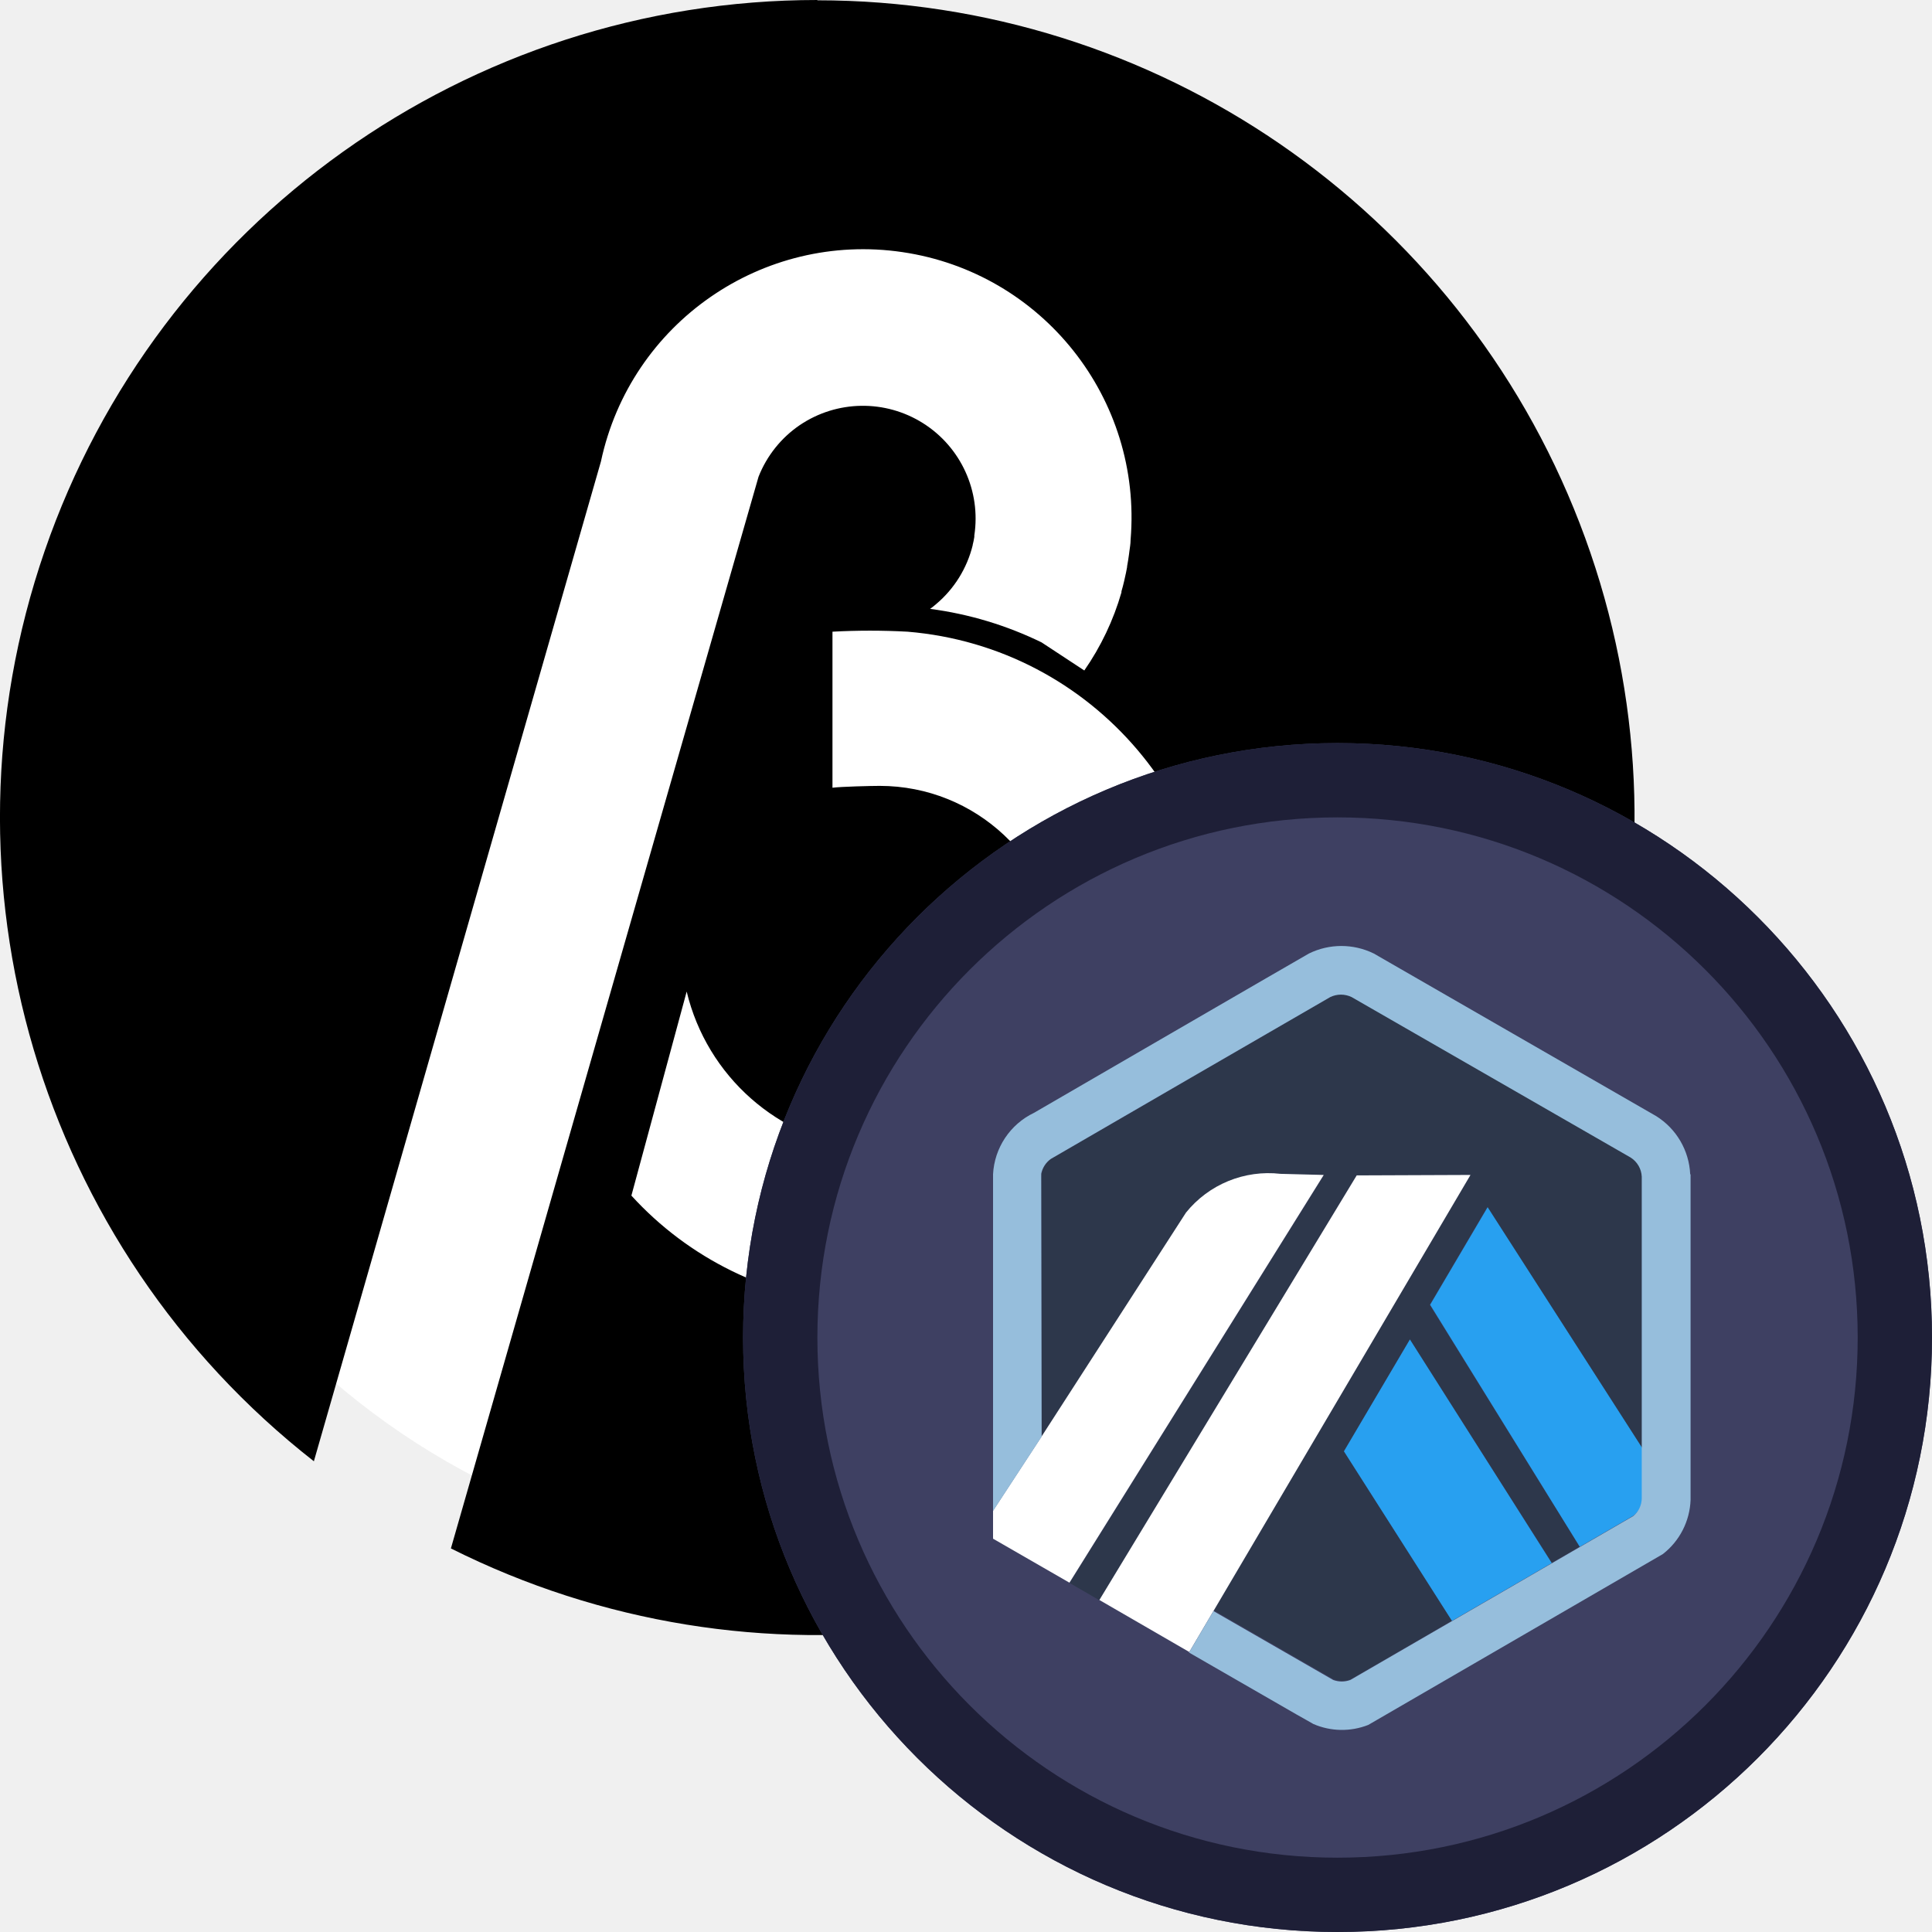
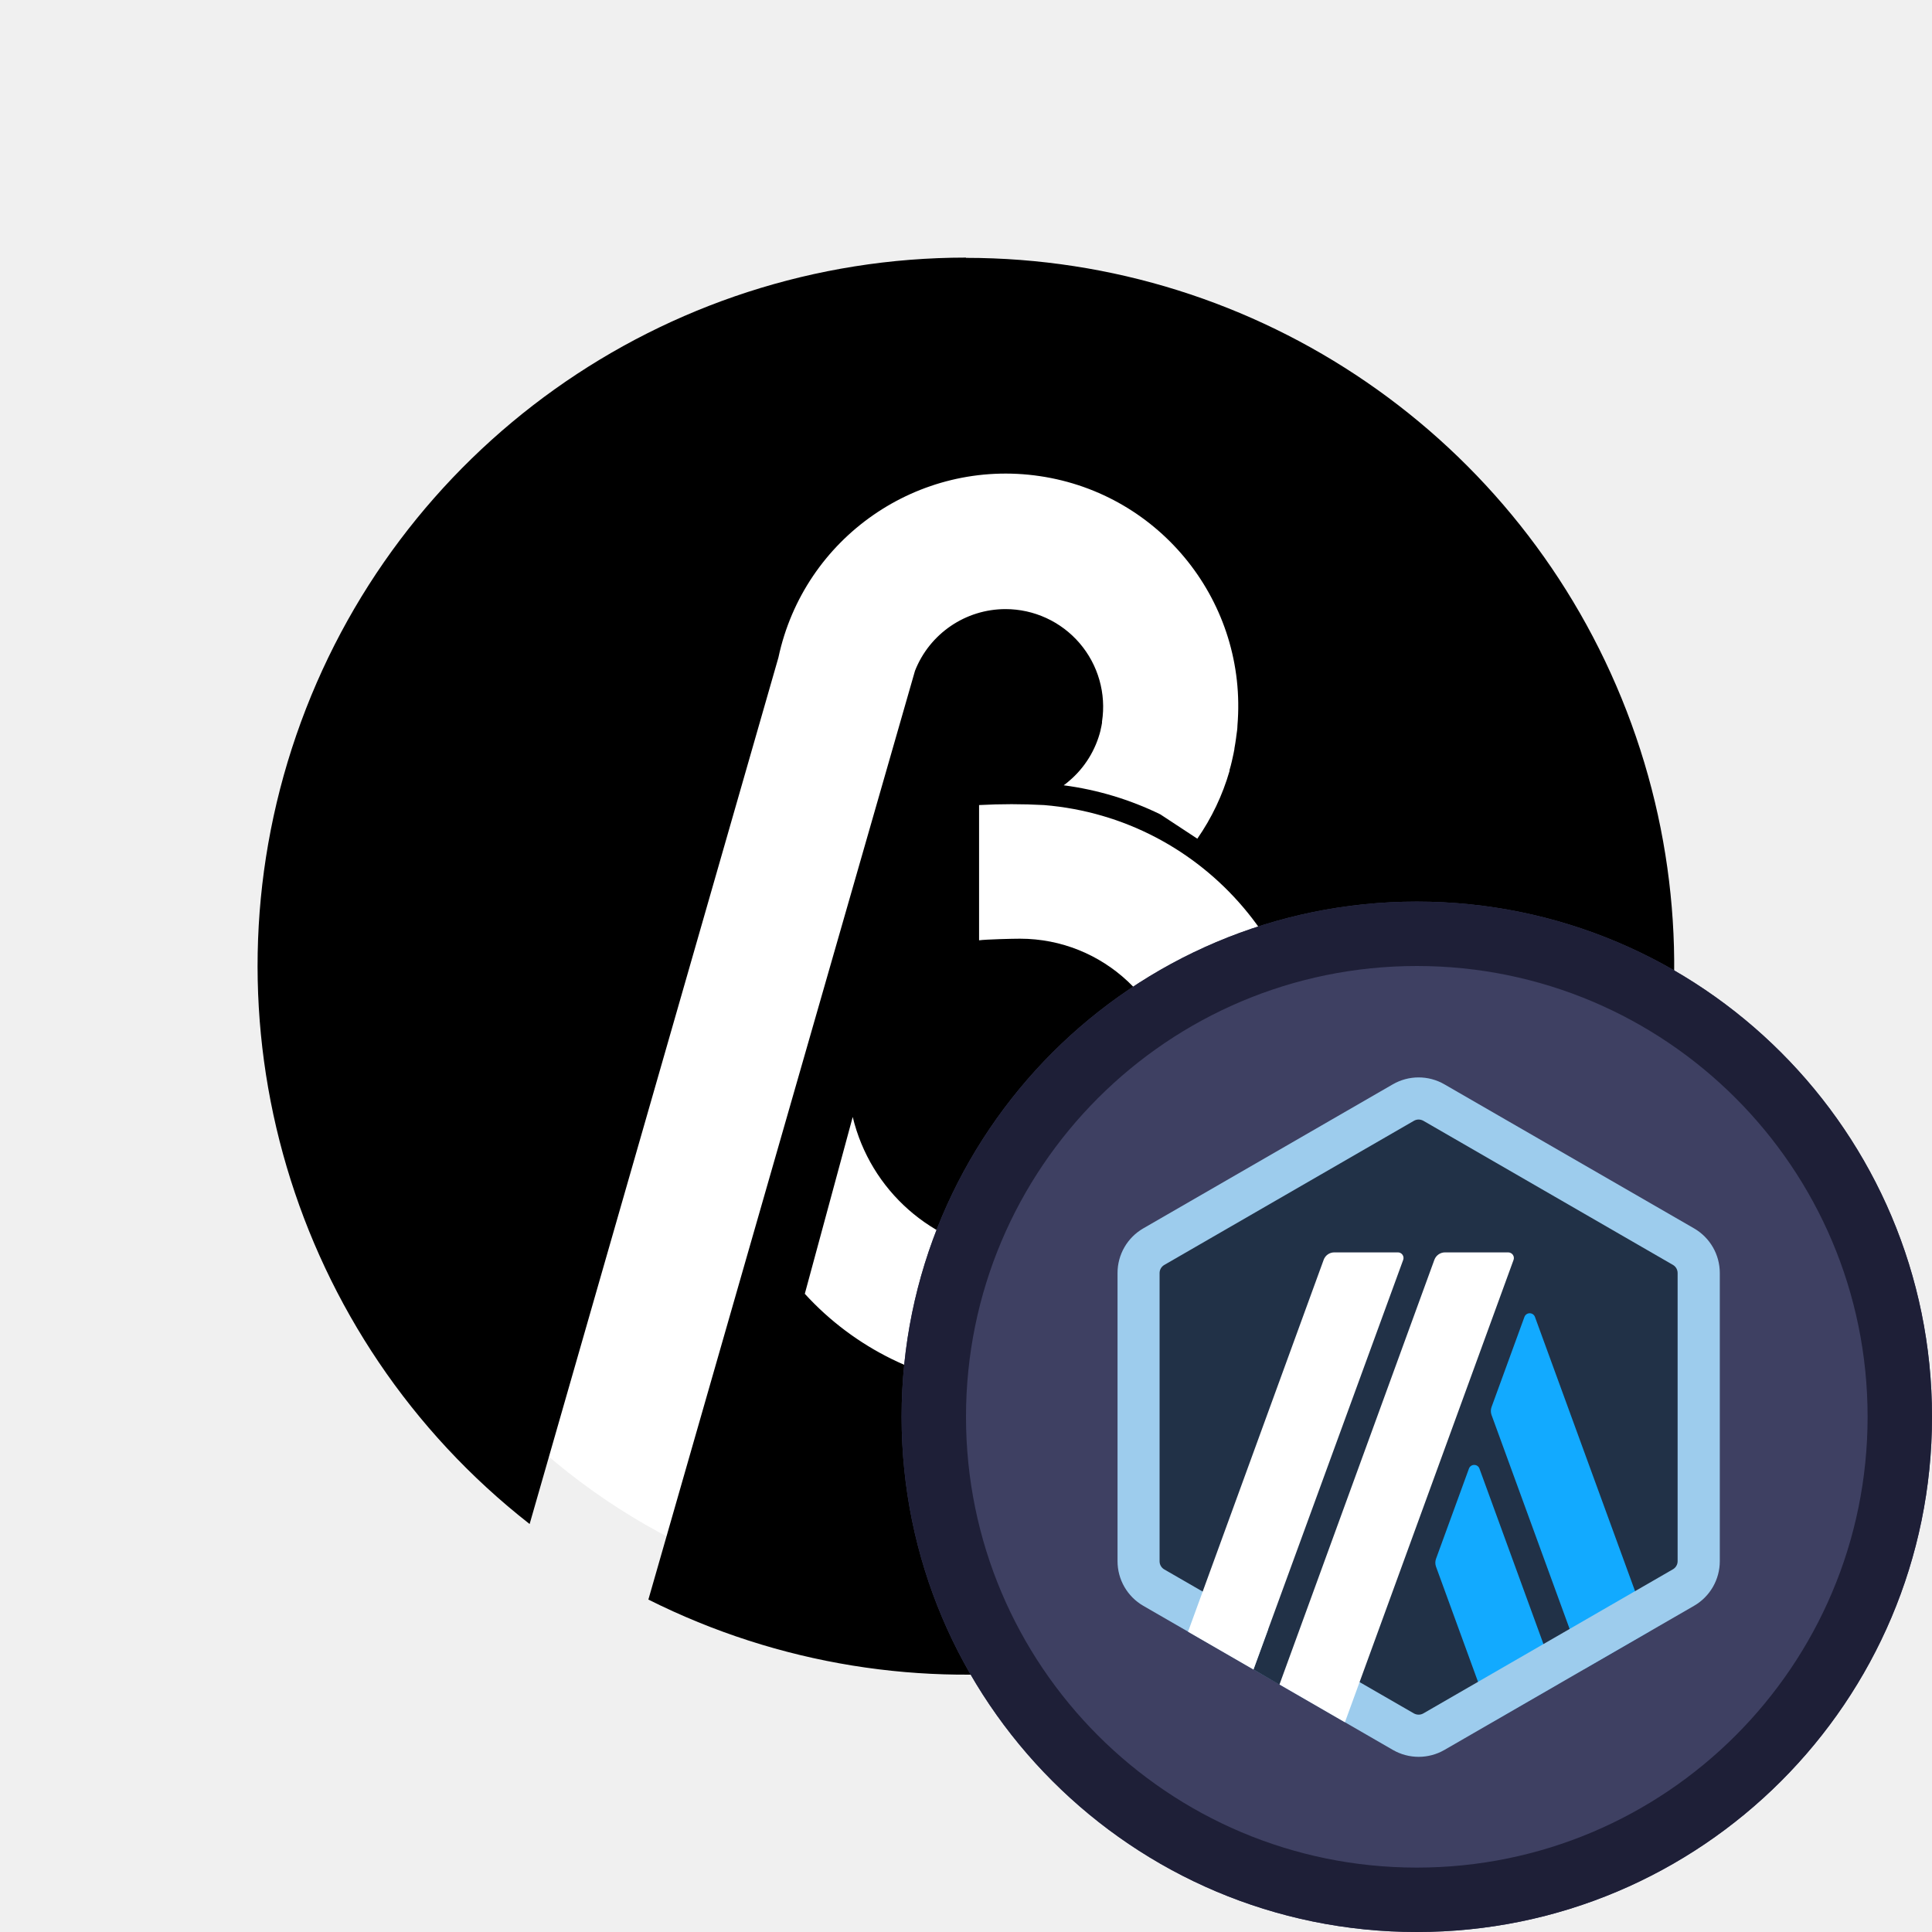
- <svg xmlns="http://www.w3.org/2000/svg" width="26" height="26" fill="none">
-   <path d="M11 21c5.523 0 10-4.477 10-10S16.523 1 11 1 1 5.477 1 11s4.477 10 10 10Z" fill="#fff" />
-   <path d="M11 0a11 11 0 0 0-6.776 19.665L8.087 6.211a3.61 3.61 0 0 1 7.128 1.054c0 .054-.01.107-.017.16l-.005.04c-.007.053-.015.1-.025.157v.009c-.009.049-.019.1-.03.145l-.01.045c-.01.046-.023.092-.036.137v.014c-.108.375-.277.73-.5 1.051l-.575-.378a4.872 4.872 0 0 0-1.5-.451c.029-.02.056-.043.083-.066.243-.205.414-.482.49-.79v-.005c.01-.036.016-.072.022-.108v-.019a1.517 1.517 0 0 0-2.349-1.485c-.25.17-.444.413-.555.695l-2.572 8.958-1.568 5.464A11 11 0 1 0 11 .004V0Zm5.373 13.4a4.55 4.55 0 0 1-3.6 4.078h-.012c-.1.02-.195.037-.294.051h-.01a3.807 3.807 0 0 1-.264.027h-.065a4.37 4.37 0 0 1-.653-.005 4.524 4.524 0 0 1-2.978-1.461l.744-2.746a2.786 2.786 0 0 0 2.4 2.119c.075.006.149.008.223.007h.048c.071 0 .141-.007.211-.014l.042-.006a2.448 2.448 0 0 0-.326-4.874c-.114 0-.525.01-.636.025v-2.1a9.301 9.301 0 0 1 1.01 0 4.549 4.549 0 0 1 4.16 4.899Z" fill="#000" />
-   <path d="M26 18a8 8 0 1 0-16 0 8 8 0 0 0 16 0Z" fill="#3E4062" />
-   <path d="M18 11a7 7 0 1 0 0 14 7 7 0 0 0 0-14m0-1a8 8 0 1 1 0 16 8 8 0 0 1 0-16Z" fill="#1E1F37" />
-   <path d="m19.241 17.56.774-1.313 2.086 3.25v.623-4.289a.324.324 0 0 0-.149-.257l-3.756-2.16a.33.33 0 0 0-.287 0l-.034.02-.013.007-3.645 2.113-.014.006a.333.333 0 0 0-.149.137.325.325 0 0 0-.04.137l.006 3.5 1.943-3.012a1.425 1.425 0 0 1 1.272-.52l.581.014-3.422 5.487.4.232 3.463-5.714 1.531-.006-3.453 5.856 1.439.828.172.1a.33.33 0 0 0 .232 0l3.808-2.207-.728.422-2.017-3.254Zm.3 4.253-1.455-2.282.887-1.506 1.91 3.006-1.342.782Z" fill="#2D374B" />
-   <path d="m18.086 19.531 1.454 2.282 1.343-.778-1.909-3.009-.888 1.505ZM22.106 20.119v-.624l-2.086-3.249-.774 1.313 2.014 3.257.728-.422a.323.323 0 0 0 .119-.235l-.001-.04Z" fill="#28A0F0" />
-   <path d="m13.364 20.707 1.028.592 3.422-5.487-.581-.015a1.426 1.426 0 0 0-1.272.521l-1.943 3.012-.654 1v.377ZM19.789 15.812l-1.531.006-3.463 5.714 1.21.7.329-.558 3.455-5.862Z" fill="#fff" />
-   <path d="M22.746 15.804a.975.975 0 0 0-.458-.784l-3.8-2.188a.99.99 0 0 0-.873 0c-.032.016-3.7 2.144-3.7 2.144a.973.973 0 0 0-.551.826v4.532l.654-1-.006-3.5v-.038a.322.322 0 0 1 .13-.2c.017-.012 3.748-2.172 3.76-2.178a.332.332 0 0 1 .287 0l3.756 2.16a.322.322 0 0 1 .149.257v4.331a.316.316 0 0 1-.112.235l-.728.422-.376.218-1.343.778-1.362.789a.33.33 0 0 1-.232 0l-1.611-.927-.329.558 1.448.834.126.071.1.057a.967.967 0 0 0 .739.012l3.964-2.299a.967.967 0 0 0 .373-.729v-4.381h-.005Z" fill="#96BEDC" />
+ <svg xmlns="http://www.w3.org/2000/svg" width="30" height="30" fill="none">
+   <g clip-path="url(#a)">
+     <path fill="#fff" d="M15 25c5.523 0 10-4.477 10-10S20.523 5 15 5 5 9.477 5 15s4.477 10 10 10Z" />
+     <path fill="#000" d="M15 4a11 11 0 0 0-6.776 19.665l3.863-13.454a3.61 3.61 0 0 1 7.128 1.054c0 .054-.01.107-.017.16l-.005.04c-.007.053-.015.1-.025.157v.009a2.64 2.64 0 0 1-.03.145l-.01.045c-.01.046-.023.092-.036.137v.014c-.108.375-.277.73-.5 1.051l-.575-.378a4.872 4.872 0 0 0-1.5-.451c.029-.02.056-.043.083-.066.243-.205.414-.482.49-.79v-.005c.009-.036.016-.072.022-.108v-.019a1.517 1.517 0 0 0-1.499-1.748 1.512 1.512 0 0 0-1.405.958l-2.572 8.958-1.568 5.464A11 11 0 1 0 15 4.004V4Zm5.373 13.4a4.551 4.551 0 0 1-3.6 4.078h-.012c-.1.02-.195.037-.294.051h-.01a3.804 3.804 0 0 1-.264.027h-.065a4.37 4.37 0 0 1-.653-.005 4.524 4.524 0 0 1-2.978-1.461l.744-2.746a2.786 2.786 0 0 0 2.4 2.119c.075.006.149.008.223.007h.048c.071 0 .141-.007.211-.014l.042-.006a2.448 2.448 0 0 0-.326-4.874c-.114 0-.525.01-.636.025v-2.1a9.279 9.279 0 0 1 1.009 0 4.549 4.549 0 0 1 4.161 4.899Z" />
+     <path fill="#3E4062" d="M30 22a8 8 0 1 0-16 0 8 8 0 0 0 16 0Z" />
+     <path fill="#1E1F37" d="M22 15a7 7 0 1 0 0 14 7 7 0 0 0 0-14Zm0-1a8 8 0 1 1 0 16 8 8 0 0 1 0-16Z" />
+     <path fill="#213147" d="M17.708 19.937v4.136a.738.738 0 0 0 .37.64l3.582 2.068a.74.74 0 0 0 .739 0l3.582-2.068a.738.738 0 0 0 .37-.64v-4.136a.737.737 0 0 0-.37-.64l-3.583-2.067a.74.74 0 0 0-.739 0l-3.583 2.068a.737.737 0 0 0-.368.639Z" />
+     <path fill="#12AAFF" d="m22.809 22.806-.511 1.4a.18.18 0 0 0 0 .12l.879 2.41 1.016-.587-1.22-3.344a.086.086 0 0 0-.082-.058.087.087 0 0 0-.082.059ZM23.835 20.45a.087.087 0 0 0-.164 0l-.511 1.4a.182.182 0 0 0 0 .12l1.44 3.946 1.016-.587-1.781-4.879Z" />
+     <path fill="#9DCCED" d="M22.028 17.384c.026 0 .05.007.073.019l3.876 2.238a.146.146 0 0 1 .073.126v4.475a.145.145 0 0 1-.073.126l-3.876 2.238a.144.144 0 0 1-.073.019.154.154 0 0 1-.073-.019l-3.876-2.236a.146.146 0 0 1-.073-.126v-4.476a.146.146 0 0 1 .073-.126l3.876-2.238a.145.145 0 0 1 .073-.02Zm0-.654a.8.8 0 0 0-.4.107l-3.875 2.237a.8.8 0 0 0-.4.693v4.475a.8.8 0 0 0 .4.693l3.876 2.238a.801.801 0 0 0 .8 0l3.876-2.238a.8.8 0 0 0 .4-.693v-4.475a.8.8 0 0 0-.4-.693l-3.877-2.237a.799.799 0 0 0-.4-.107Z" />
+     <path fill="#213147" d="m19.464 25.924.357-.977.718.6-.671.613-.404-.236Z" />
+     <path fill="#fff" d="M21.701 19.447h-.983a.175.175 0 0 0-.164.115l-2.106 5.775 1.016.587 2.324-6.359a.087.087 0 0 0-.087-.118ZM23.421 19.447h-.983a.176.176 0 0 0-.165.115l-2.405 6.594 1.016.587 2.618-7.178a.087.087 0 0 0-.01-.08.09.09 0 0 0-.071-.038Z" />
+   </g>
+   <defs>
+     <clipPath id="a">
+       <path fill="#fff" d="M0 0h30v30H0z" />
+     </clipPath>
+   </defs>
</svg>
